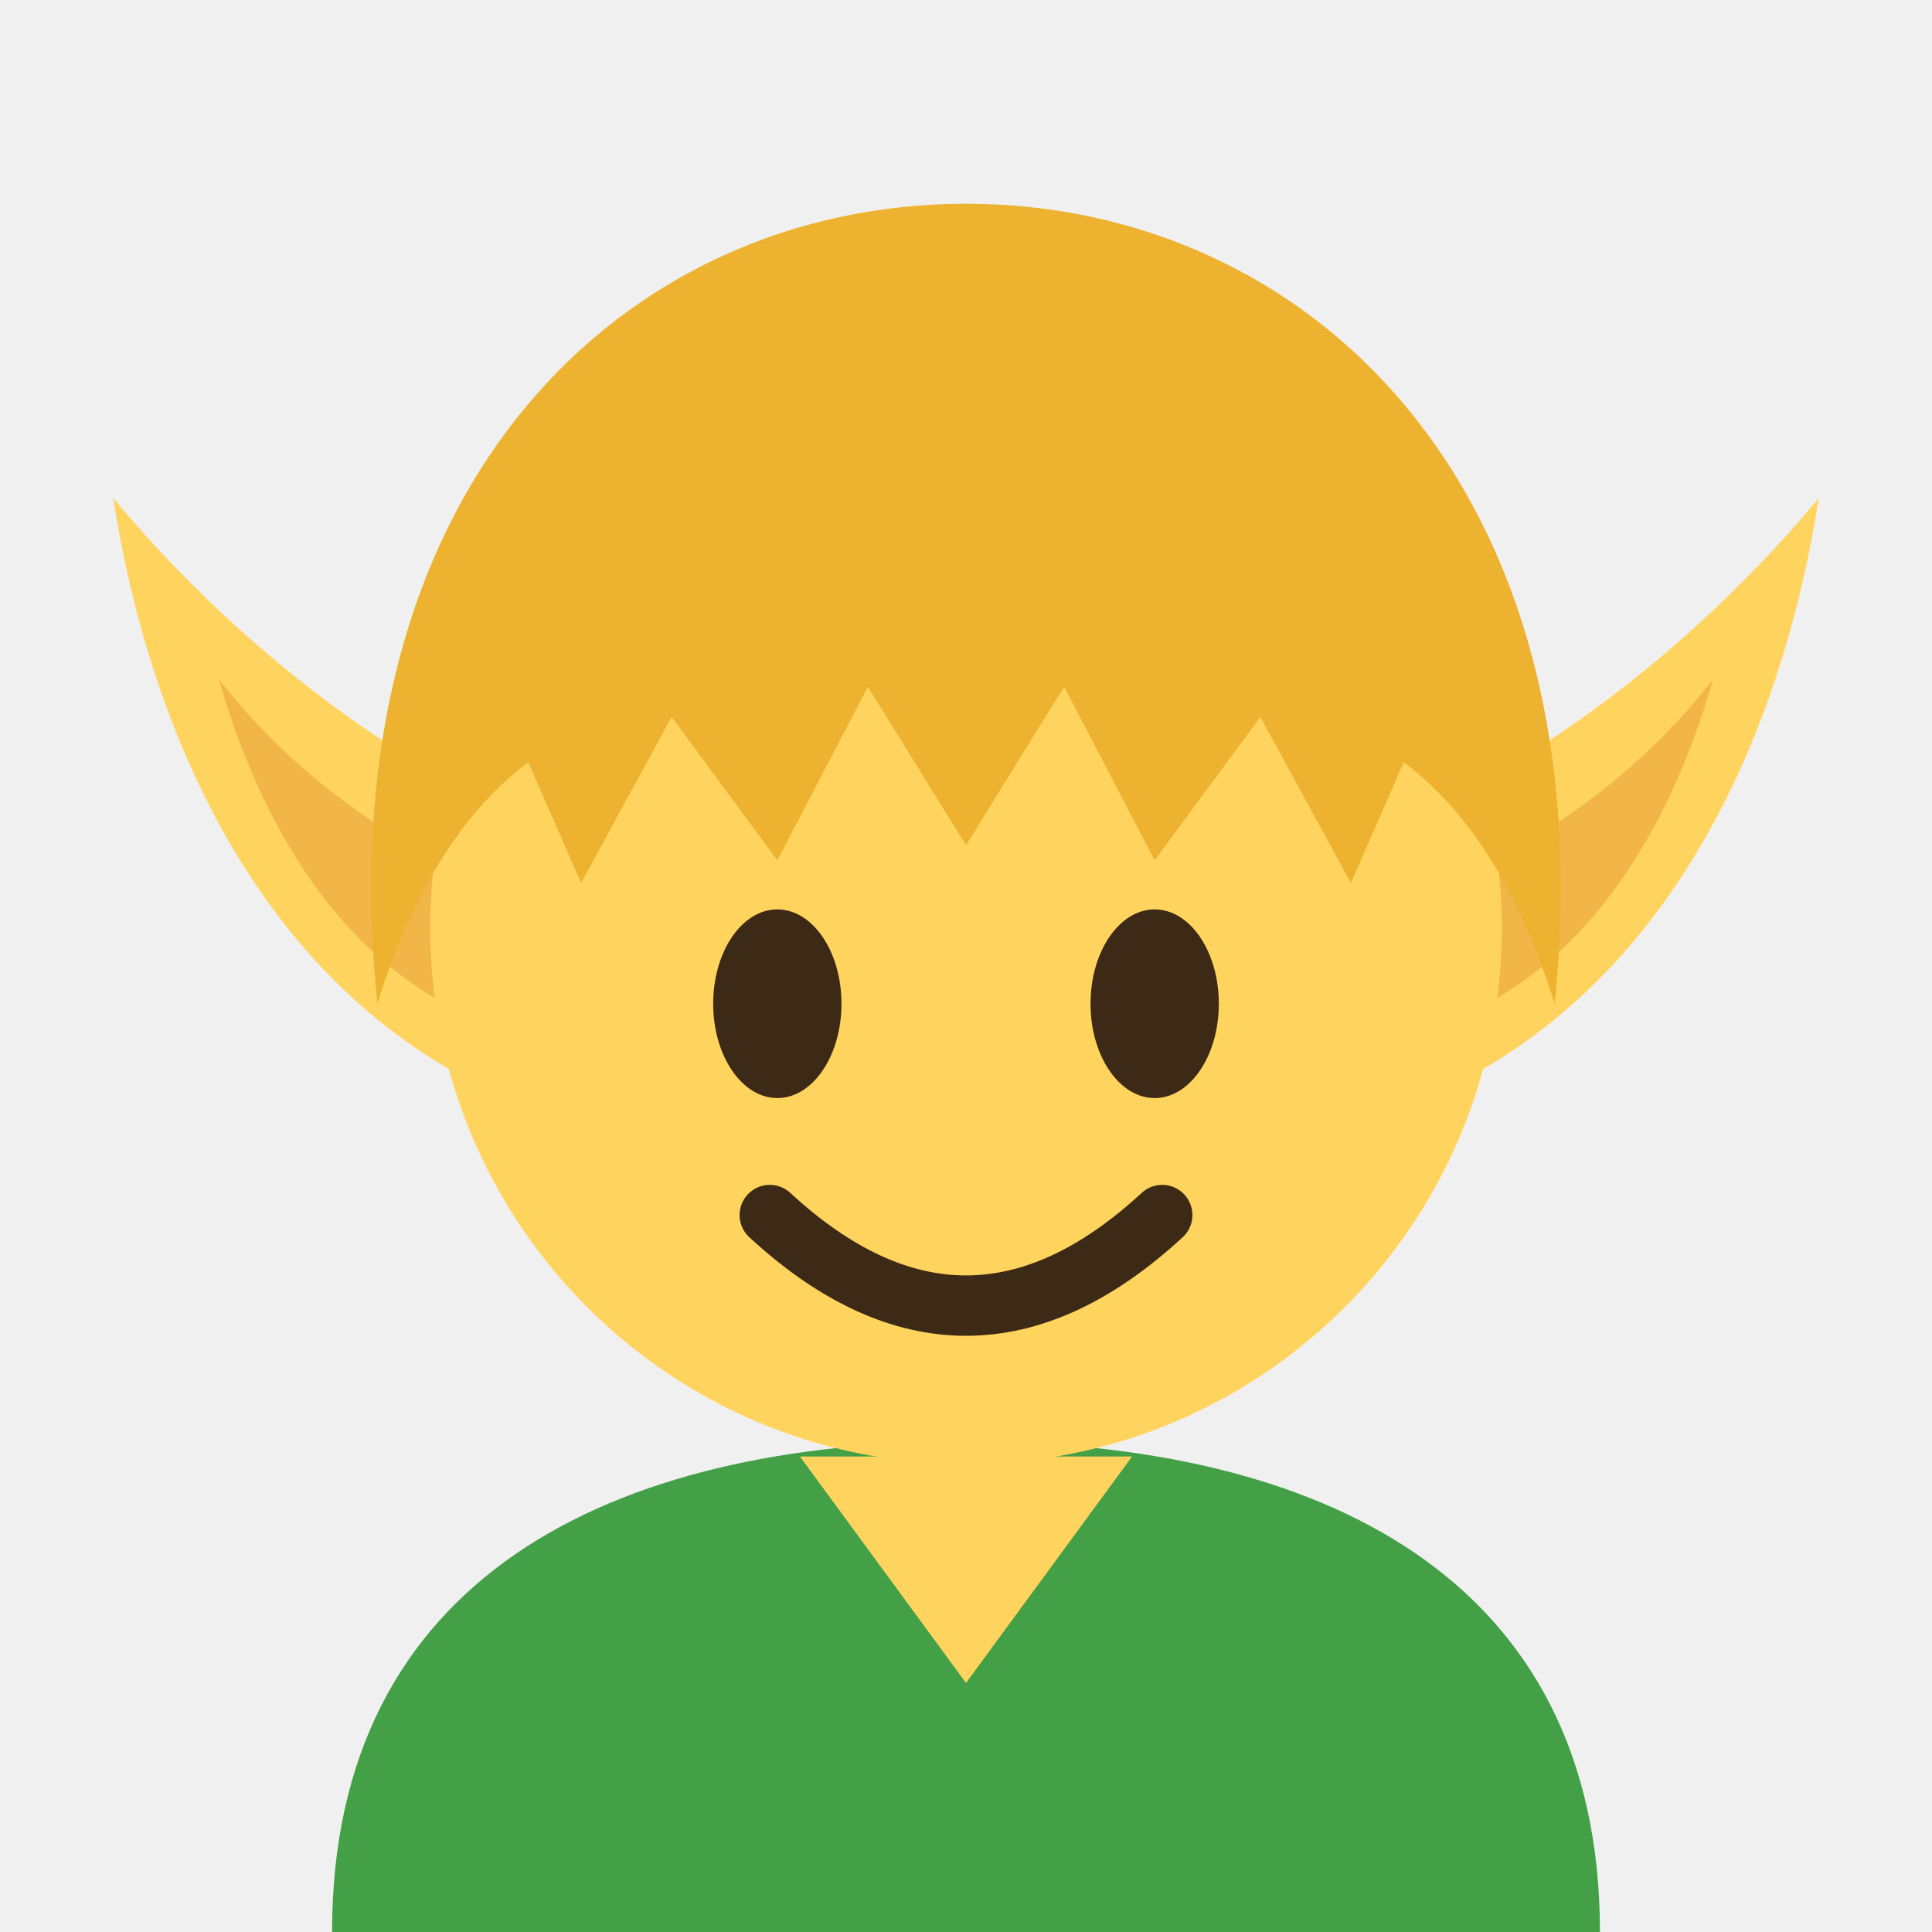
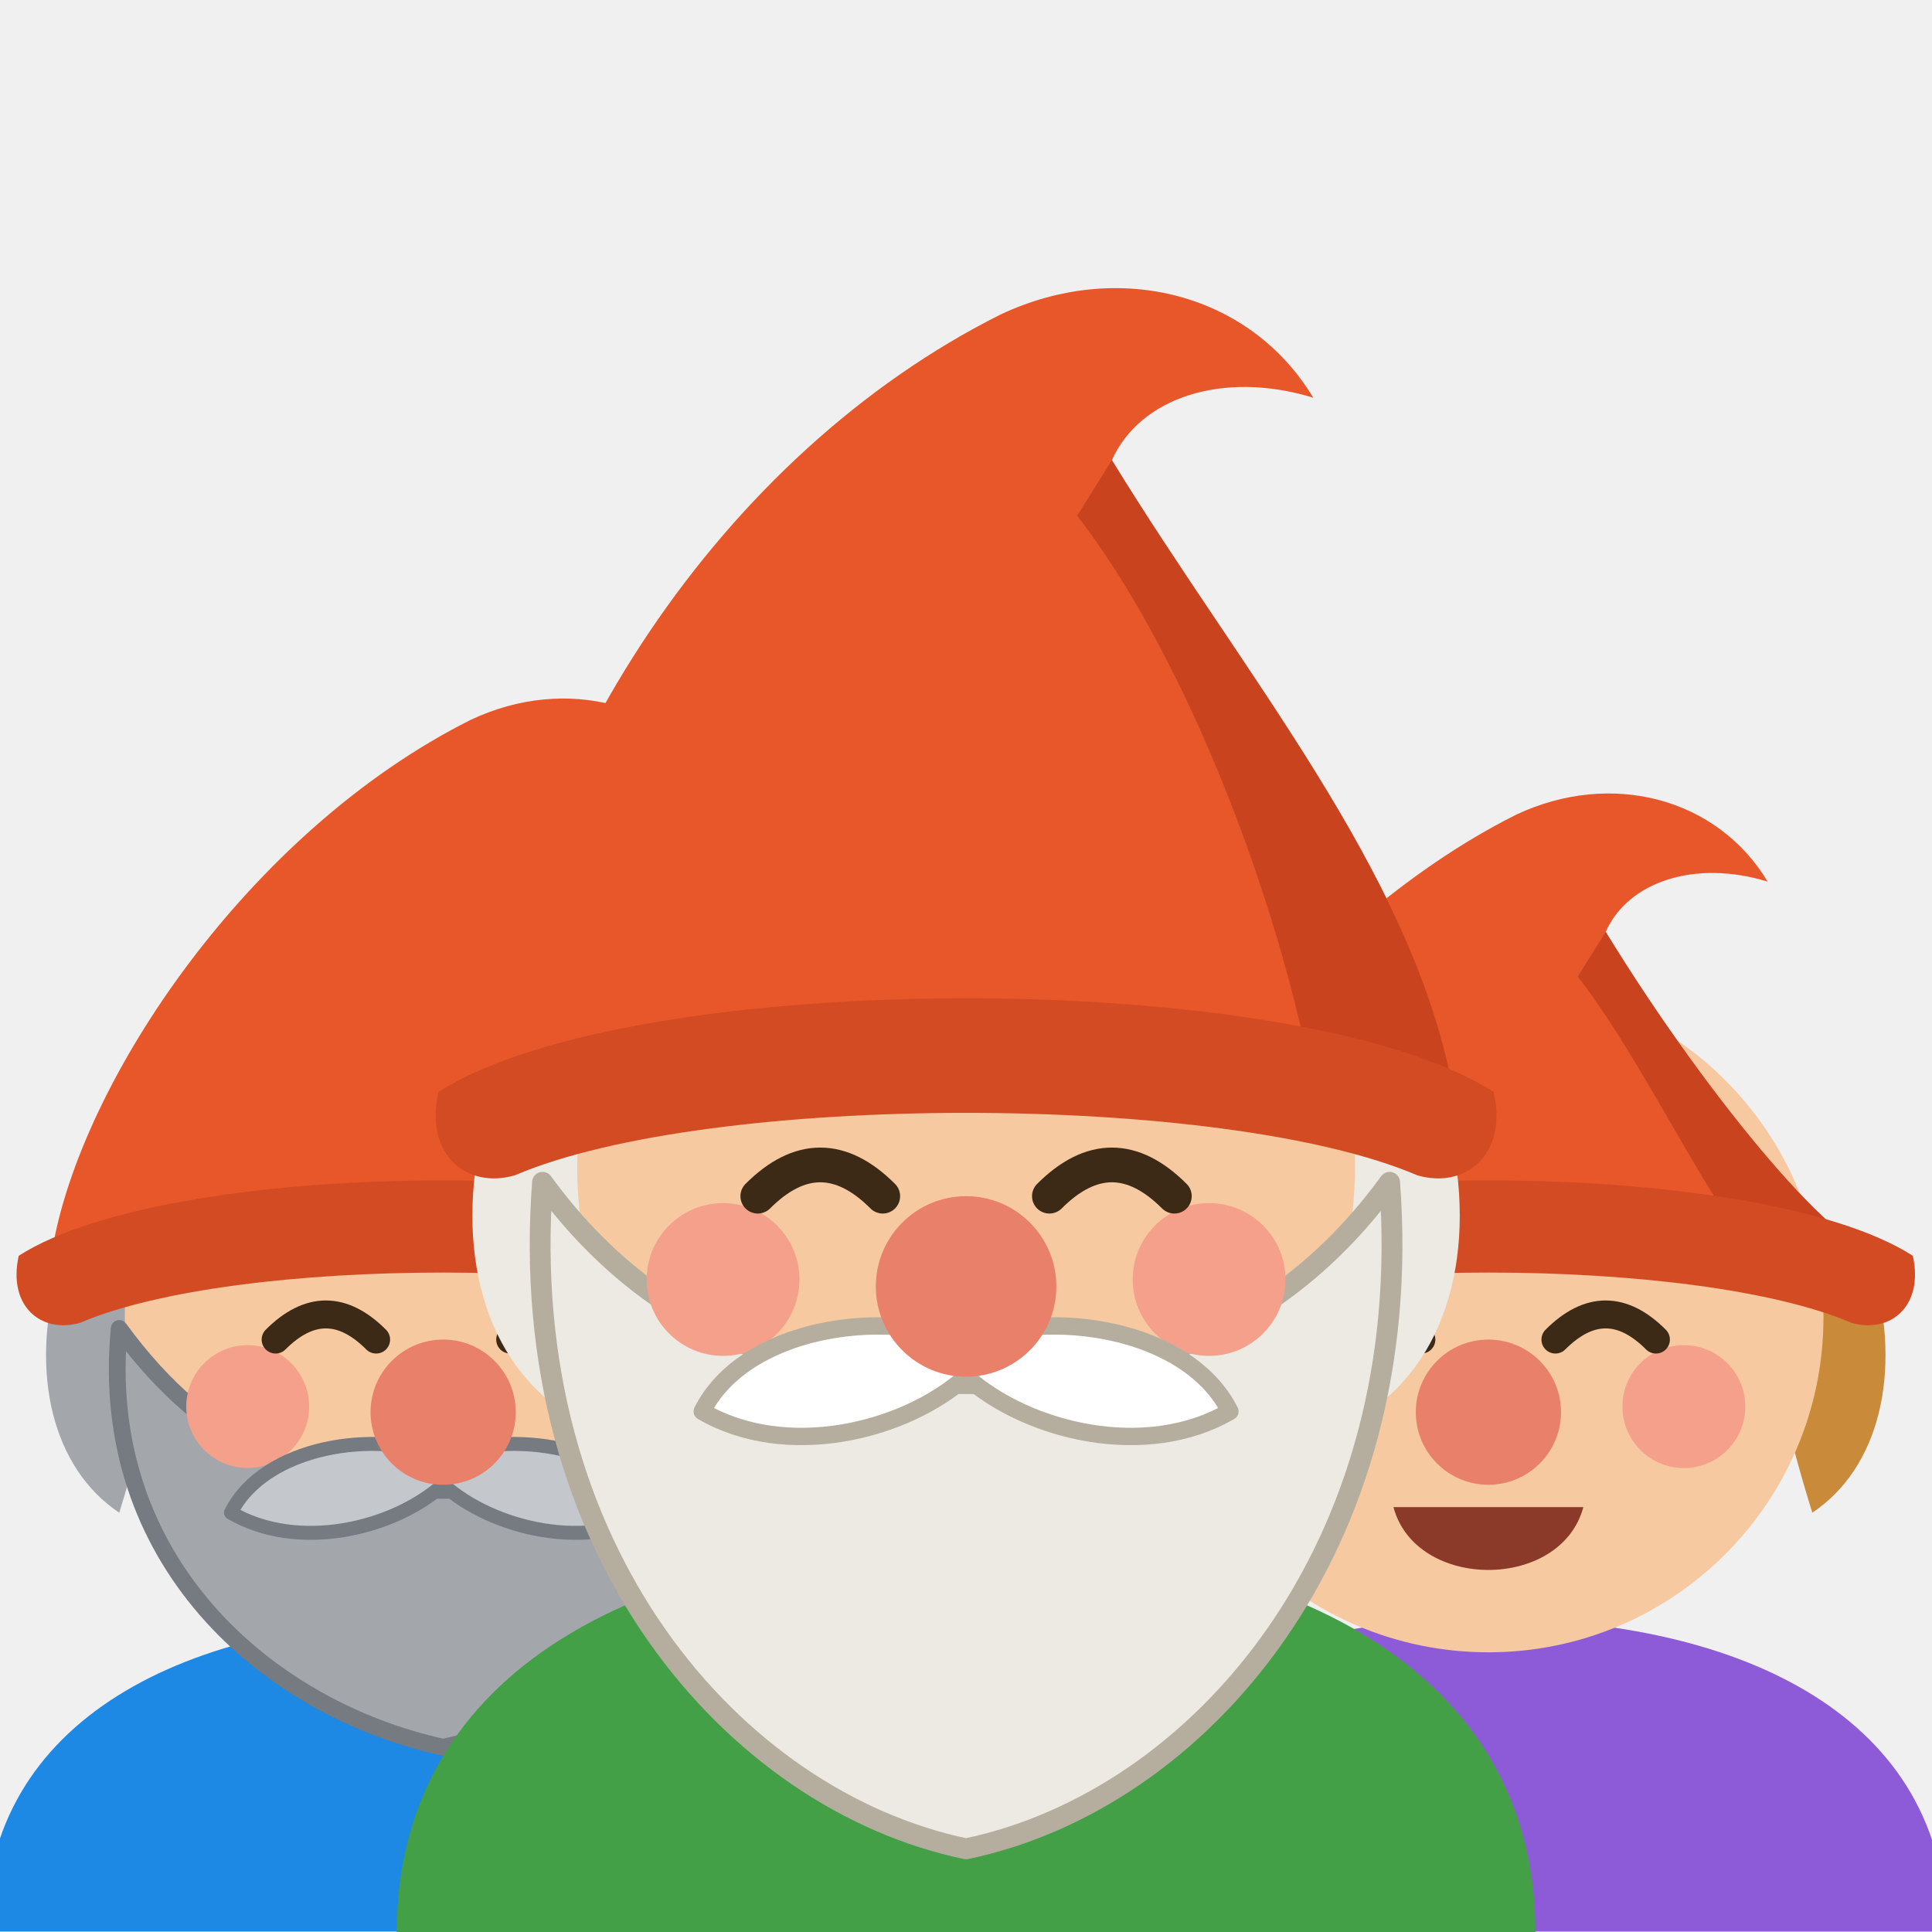
<svg xmlns="http://www.w3.org/2000/svg" viewBox="0 0 512 512" role="img" aria-label="Heinzelmännchen">
-   <path d="M88 512 C88 418 162 382 256 382 C350 382 424 418 424 512 Z" fill="#43A047" />
-   <path d="M212 386 L256 446 L300 386 Z" fill="#FFD45E" />
-   <path d="M132 214 C96 196 60 168 30 132 C40 196 70 262 132 290 Z" fill="#FFD45E" />
-   <path d="M380 214 C416 196 452 168 482 132 C472 196 442 262 380 290 Z" fill="#FFD45E" />
-   <path d="M120 230 C92 216 72 198 58 180 C70 222 92 254 122 268 Z" fill="#F2B547" />
-   <path d="M392 230 C420 216 440 198 454 180 C442 222 420 254 390 268 Z" fill="#F2B547" />
-   <circle cx="256" cy="246" r="142" fill="#FFD45E" />
-   <path d="M100 266 C86 128 166 54 256 54 C346 54 426 128 412 266 C402 234 388 214 372 202 L358 234 L334 190 L306 228 L282 182 L256 224 L230 182 L206 228 L178 190 L154 234 L140 202 C124 214 110 234 100 266 Z" fill="#EDB22F" />
-   <ellipse cx="206" cy="266" rx="17" ry="25" fill="#3D2A16" />
-   <ellipse cx="306" cy="266" rx="17" ry="25" fill="#3D2A16" />
-   <path d="M204 322 Q256 370 308 322" fill="none" stroke="#3D2A16" stroke-width="16" stroke-linecap="round" />
+   <g transform="translate(-72 133) scale(0.74)">
+     <path d="M92 512 C92 436 164 400 256 400 C348 400 420 436 420 512 Z" fill="#1E88E5" />
+     <path d="M118 276 C108 312 116 346 140 362 C150 330 156 300 160 280 Z" fill="#A3A6AB" />
+     <path d="M394 276 C404 312 396 346 372 362 C362 330 356 300 352 280 Z" fill="#A3A6AB" />
+     <circle cx="256" cy="292" r="114" fill="#F6C9A0" />
+     <path d="M140 296 C132 378.5 192.2 432 256 446 C319.8 432 380 378.5 372 296 C340 340 302 354 256 354 C210 354 172 340 140 296 Z" fill="#A3A6AB" stroke="#767A81" stroke-width="6" stroke-linecap="round" stroke-linejoin="round" />
+     <path d="M116 268 C126 208 186 118 266 78 C300 62 338 72 356 102 C330 94 306 102 298 120 C336 182 384 238 396 268 Z" fill="#E8572A" />
+     <path d="M298 120 C336 182 384 238 396 268 L356 268 C344 238 316 172 288 136 Z" fill="#C9431F" />
+     <path d="M104 270 C160 234 352 234 408 270 C412 288 400 298 386 294 C330 270 182 270 126 294 C112 298 100 288 104 270 Z" fill="#D24B23" />
+     <circle cx="186" cy="324" r="22" fill="#F4A08A" />
+     <circle cx="326" cy="324" r="22" fill="#F4A08A" />
+     <path d="M196 300 Q214 282 232 300" fill="none" stroke="#3D2A16" stroke-width="10" stroke-linecap="round" stroke-linejoin="round" />
+     <path d="M280 300 Q298 282 316 300" fill="none" stroke="#3D2A16" stroke-width="10" stroke-linecap="round" stroke-linejoin="round" />
+     <path d="M256 342 C232 332 192 338 180 362 C204 376 238 368 256 352 C274 368 308 376 332 362 C320 338 280 332 256 342 Z" fill="#C4C7CB" stroke="#767A81" stroke-width="5" stroke-linecap="round" stroke-linejoin="round" />
+     <circle cx="256" cy="326" r="26" fill="#E9806A" />
+   </g>
+   <g transform="translate(205 133) scale(0.74)">
+     <path d="M92 512 C92 436 164 400 256 400 C348 400 420 436 420 512 Z" fill="#8E5BD8" />
+     <path d="M118 276 C108 312 116 346 140 362 C150 330 156 300 160 280 Z" fill="#C98A3A" />
+     <path d="M394 276 C404 312 396 346 372 362 C362 330 356 300 352 280 Z" fill="#C98A3A" />
+     <circle cx="256" cy="292" r="120" fill="#F6C9A0" />
+     <path d="M116 268 C126 242 186 152 266 112 C300 96 338 106 356 136 C330 128 306 136 298 154 C336 216 384 272 396 268 Z" fill="#E8572A" />
+     <path d="M298 154 C336 216 384 272 396 268 L356 268 C344 272 316 206 288 170 Z" fill="#C9431F" />
+     <path d="M104 270 C160 234 352 234 408 270 C412 288 400 298 386 294 C330 270 182 270 126 294 C112 298 100 288 104 270 Z" fill="#D24B23" />
+     <circle cx="186" cy="324" r="22" fill="#F4A08A" />
+     <circle cx="326" cy="324" r="22" fill="#F4A08A" />
+     <path d="M196 300 Q214 282 232 300" fill="none" stroke="#3D2A16" stroke-width="10" stroke-linecap="round" stroke-linejoin="round" />
+     <path d="M280 300 Q298 282 316 300" fill="none" stroke="#3D2A16" stroke-width="10" stroke-linecap="round" stroke-linejoin="round" />
+     <path d="M222 360 C230 390 282 390 290 360 Z" fill="#8B3A2A" />
+     <circle cx="256" cy="326" r="26" fill="#E9806A" />
+   </g>
+   <g transform="translate(20.5 41) scale(0.92)">
+     <path d="M92 512 C92 436 164 400 256 400 C348 400 420 436 420 512 Z" fill="#43A047" />
+     <path d="M118 276 C108 312 116 346 140 362 C150 330 156 300 160 280 Z" fill="#ECEAE3" />
+     <path d="M394 276 C404 312 396 346 372 362 C362 330 356 300 352 280 Z" fill="#ECEAE3" />
+     <circle cx="256" cy="292" r="112" fill="#F6C9A0" />
+     <path d="M134 296 C126 401.6 188.9 474 256 488 C323.1 474 386 401.6 378 296 C346 340 302 354 256 354 C210 354 166 340 134 296 Z" fill="#ECEAE3" stroke="#B5AE9E" stroke-width="6" stroke-linecap="round" stroke-linejoin="round" />
+     <path d="M116 268 C126 176 186 86 266 46 C300 30 338 40 356 70 C330 62 306 70 298 88 C336 150 384 206 396 268 Z" fill="#E8572A" />
+     <path d="M298 88 C336 150 384 206 396 268 L356 268 C344 206 316 140 288 104 Z" fill="#C9431F" />
+     <path d="M104 270 C160 234 352 234 408 270 C412 288 400 298 386 294 C330 270 182 270 126 294 C112 298 100 288 104 270 Z" fill="#D24B23" />
+     <circle cx="186" cy="324" r="22" fill="#F4A08A" />
+     <circle cx="326" cy="324" r="22" fill="#F4A08A" />
+     <path d="M196 300 Q214 282 232 300" fill="none" stroke="#3D2A16" stroke-width="10" stroke-linecap="round" stroke-linejoin="round" />
+     <path d="M280 300 Q298 282 316 300" fill="none" stroke="#3D2A16" stroke-width="10" stroke-linecap="round" stroke-linejoin="round" />
+     <path d="M256 342 C232 332 192 338 180 362 C204 376 238 368 256 352 C274 368 308 376 332 362 C320 338 280 332 256 342 Z" fill="#FFFFFF" stroke="#B5AE9E" stroke-width="5" stroke-linecap="round" stroke-linejoin="round" />
+     <circle cx="256" cy="326" r="26" fill="#E9806A" />
+   </g>
</svg>
